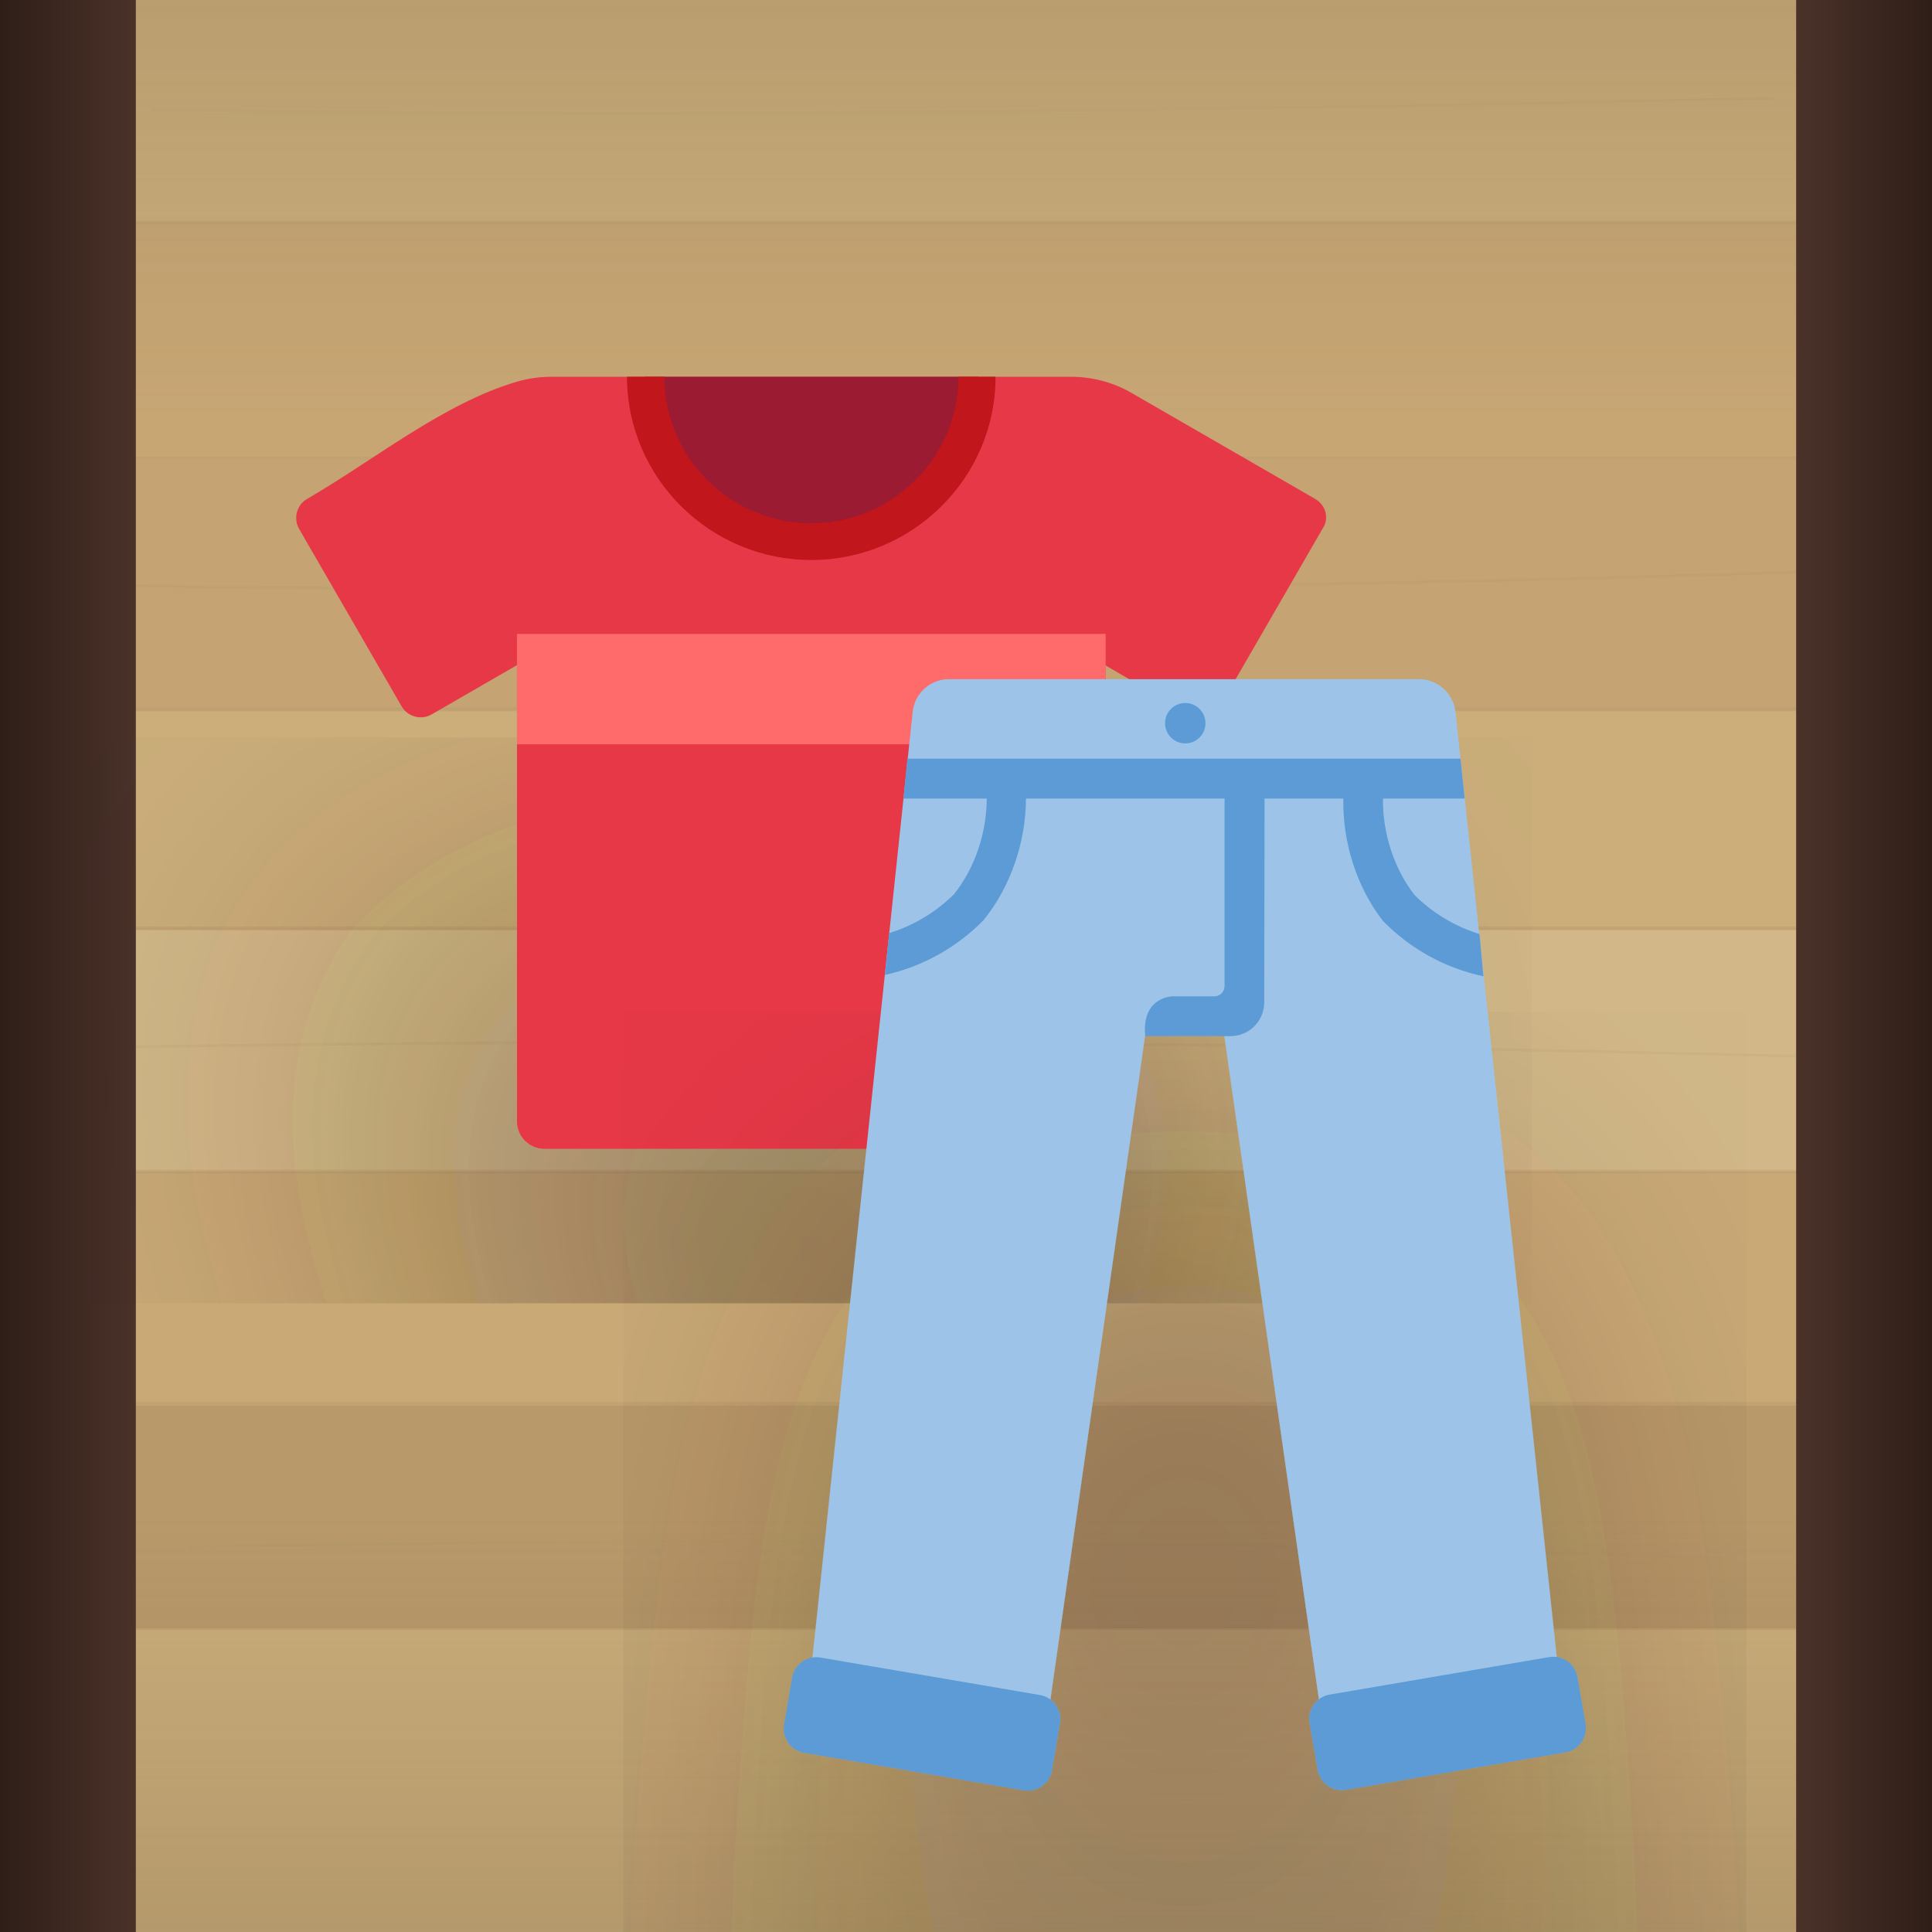
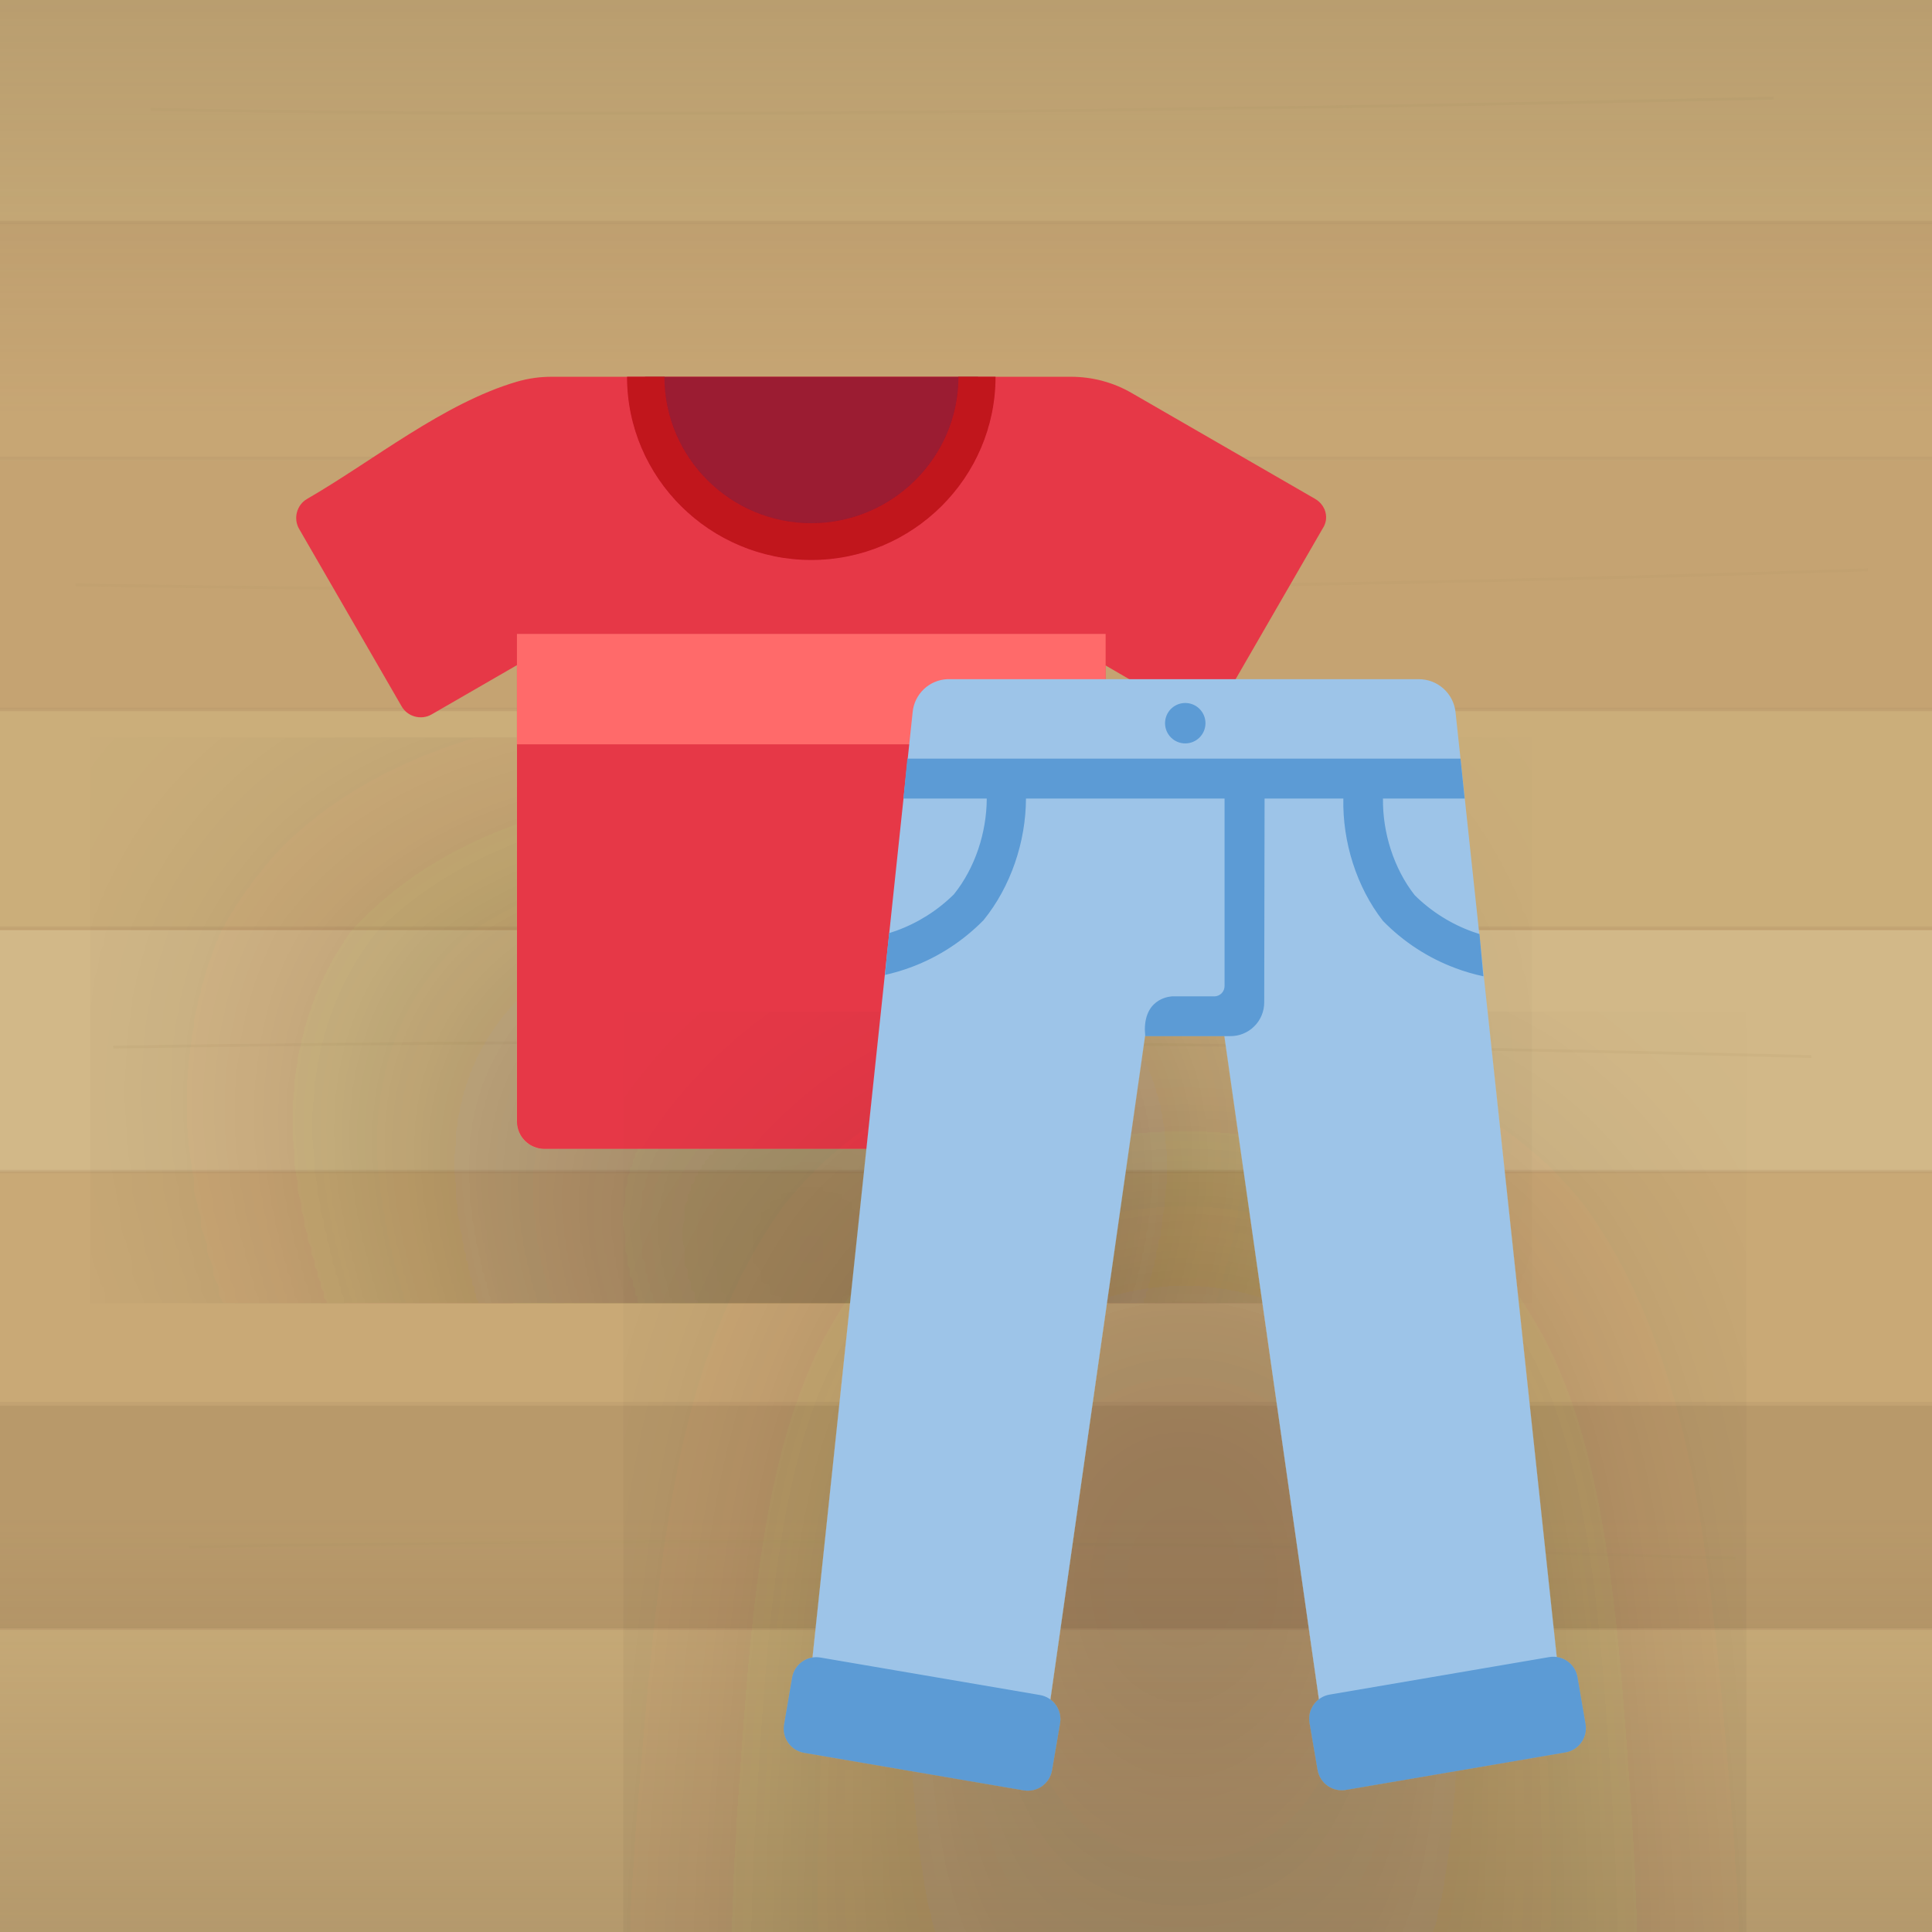
<svg xmlns="http://www.w3.org/2000/svg" width="1024" height="1024" viewBox="0 0 1024 1024" fill="none">
  <defs>
    <linearGradient id="vignetteTop" x1="512" y1="0" x2="512" y2="220" gradientUnits="userSpaceOnUse">
      <stop offset="0" stop-color="#7a6348" stop-opacity="0.22" />
      <stop offset="1" stop-color="#7a6348" stop-opacity="0" />
    </linearGradient>
    <linearGradient id="vignetteBottom" x1="512" y1="804" x2="512" y2="1024" gradientUnits="userSpaceOnUse">
      <stop offset="0" stop-color="#7a6348" stop-opacity="0" />
      <stop offset="1" stop-color="#7a6348" stop-opacity="0.28" />
-     </linearGradient>
-     <linearGradient id="walnutL" x1="0" y1="512" x2="72" y2="512" gradientUnits="userSpaceOnUse">
-       <stop offset="0" stop-color="#2f1e18" />
-       <stop offset="1" stop-color="#4a3229" />
-     </linearGradient>
-     <linearGradient id="walnutR" x1="952" y1="512" x2="1024" y2="512" gradientUnits="userSpaceOnUse">
-       <stop offset="0" stop-color="#4a3229" />
-       <stop offset="1" stop-color="#2f1e18" />
    </linearGradient>
    <filter id="softShadow" x="-20%" y="-20%" width="140%" height="140%">
      <feDropShadow dx="0" dy="14" stdDeviation="16" flood-color="#3d2a1c" flood-opacity="0.35" />
    </filter>
  </defs>
  <rect width="1024" height="1024" fill="#c9a976" />
  <rect y="0" width="1024" height="118" fill="#cbae7a" />
  <line x1="0" y1="118" x2="1024" y2="118" stroke="#b5956c" stroke-opacity="0.35" stroke-width="2" />
  <rect y="119" width="1024" height="124" fill="#c7a674" />
  <line x1="0" y1="243" x2="1024" y2="243" stroke="#b5956c" stroke-opacity="0.35" stroke-width="2" />
  <rect y="244" width="1024" height="132" fill="#c5a372" />
  <line x1="0" y1="376" x2="1024" y2="376" stroke="#b5956c" stroke-opacity="0.35" stroke-width="2" />
  <rect y="377" width="1024" height="115" fill="#cbae7a" />
  <line x1="0" y1="492" x2="1024" y2="492" stroke="#b5956c" stroke-opacity="0.35" stroke-width="2" />
  <rect y="493" width="1024" height="128" fill="#d2b888" />
  <line x1="0" y1="621" x2="1024" y2="621" stroke="#b5956c" stroke-opacity="0.35" stroke-width="2" />
  <rect y="622" width="1024" height="122" fill="#c9a976" />
  <line x1="0" y1="744" x2="1024" y2="744" stroke="#b5956c" stroke-opacity="0.35" stroke-width="2" />
  <rect y="745" width="1024" height="118" fill="#b8996a" />
  <line x1="0" y1="863" x2="1024" y2="863" stroke="#b5956c" stroke-opacity="0.35" stroke-width="2" />
  <rect y="864" width="1024" height="160" fill="#cbae7a" />
  <g stroke="#ae8f62" stroke-opacity="0.12" stroke-width="1.5" fill="none">
    <path d="M80 58 Q420 64 940 52" />
    <path d="M40 310 Q520 318 990 302" />
    <path d="M60 555 Q500 548 960 560" />
    <path d="M100 820 Q480 812 920 826" />
  </g>
  <rect width="1024" height="1024" fill="url(#vignetteTop)" />
  <rect width="1024" height="1024" fill="url(#vignetteBottom)" />
-   <rect width="72" height="1024" fill="url(#walnutL)" />
-   <rect x="952" width="72" height="1024" fill="url(#walnutR)" />
  <g filter="url(#softShadow)" transform="translate(118, 24) scale(19.5)">
    <path d="M29.696 12.33L24.706 9.45C24.206 9.16 23.636 9.01 23.056 9.01H8.936C8.619 9.01 8.304 9.055 8.002 9.143C6 9.729 4.09 11.295 2.296 12.33C2.016 12.49 1.916 12.86 2.076 13.14L4.866 17.97C5.026 18.25 5.396 18.35 5.676 18.19L8 16.848V29.246C8 29.666 8.34 29.996 8.75 29.996H23.246C23.666 29.996 23.996 29.656 23.996 29.246V16.855L26.296 18.19C26.586 18.35 26.946 18.26 27.106 17.97L29.896 13.14C30.086 12.86 29.986 12.5 29.696 12.33Z" fill="#E63946" />
    <path d="M11.484 9.01C11.484 9.052 11.484 9.084 11.484 9.126C11.484 11.558 13.512 13.535 16.006 13.535C18.501 13.535 20.529 11.558 20.529 9.126C20.529 9.084 20.529 9.052 20.529 9.01H11.484Z" fill="#9B1B30" />
    <path d="M24 16H8V19H24V16Z" fill="#FF6B6B" />
    <path d="M12.008 9.01C12.008 11.208 13.802 12.99 16 12.99C18.198 12.99 20 11.208 20 9.01H21.008C21.008 11.76 18.75 13.99 16 13.99C13.25 13.99 10.992 11.76 10.992 9.01H12.008Z" fill="#C1121F" />
  </g>
  <g filter="url(#softShadow)" transform="translate(292, 318) scale(21)">
    <path d="M14.996 11L12.57 28C12.489 28.331 12.284 28.619 11.998 28.805C11.712 28.991 11.366 29.061 11.03 29L7.68 28.5C7.337 28.441 7.031 28.252 6.824 27.973C6.617 27.693 6.526 27.345 6.57 27L9.13 2.829C9.151 2.609 9.251 2.405 9.411 2.252C9.57 2.1 9.78 2.01 10 1.999H21.91C22.137 2 22.356 2.084 22.525 2.235C22.695 2.386 22.803 2.594 22.83 2.819L25.42 27C25.472 27.351 25.386 27.708 25.178 27.996C24.971 28.283 24.659 28.479 24.31 28.54L21 29.1C20.824 29.133 20.643 29.131 20.468 29.093C20.293 29.056 20.127 28.983 19.98 28.881C19.832 28.779 19.707 28.648 19.611 28.497C19.515 28.346 19.45 28.177 19.42 28L16.996 11H14.996Z" fill="#9DC4E8" />
    <path d="M16.01 3.62C16.291 3.62 16.52 3.392 16.52 3.11C16.52 2.828 16.291 2.6 16.01 2.6C15.728 2.6 15.5 2.828 15.5 3.11C15.5 3.392 15.728 3.62 16.01 3.62ZM15 11.008H17.143C17.256 11.009 17.367 10.988 17.471 10.946C17.576 10.904 17.671 10.841 17.75 10.762C17.831 10.683 17.894 10.589 17.937 10.485C17.981 10.381 18.003 10.27 18.003 10.158L18.012 5.012H20C19.977 6.1 20.33 7.242 21 8.1C21.515 8.628 22.141 9.036 22.833 9.293C23.062 9.379 23.297 9.447 23.535 9.498L23.436 8.431C23.381 8.414 23.327 8.396 23.273 8.377C22.72 8.18 22.217 7.863 21.8 7.45C21.271 6.774 20.989 5.87 21 5.012H23.062L22.957 4.004H8.996L8.898 5.012H11C10.998 5.866 10.706 6.764 10.17 7.43C9.756 7.839 9.258 8.153 8.711 8.35C8.653 8.371 8.596 8.39 8.538 8.408C8.485 8.876 8.468 9.072 8.456 9.223C8.449 9.304 8.443 9.372 8.433 9.463C8.667 9.411 8.898 9.342 9.124 9.256C9.8 8.999 10.413 8.597 10.92 8.08C11.608 7.231 11.986 6.104 11.99 5.012H17.002V9.744C17.002 9.809 16.977 9.873 16.933 9.921C16.888 9.969 16.827 9.999 16.762 10.004H15.69C15.69 10.004 14.99 10.008 14.99 10.848L15 11.008ZM25.195 26.681L19.655 27.627C19.318 27.684 19.091 28.005 19.148 28.342L19.35 29.525C19.408 29.863 19.728 30.09 20.066 30.032L25.606 29.086C25.943 29.029 26.17 28.708 26.113 28.371L25.91 27.188C25.853 26.85 25.532 26.623 25.195 26.681ZM6.392 29.097L11.931 30.043C12.269 30.101 12.589 29.874 12.647 29.536L12.849 28.353C12.907 28.016 12.68 27.696 12.342 27.638L6.802 26.692C6.465 26.634 6.145 26.861 6.087 27.199L5.885 28.382C5.827 28.719 6.054 29.04 6.392 29.097Z" fill="#5B9BD5" />
  </g>
</svg>
